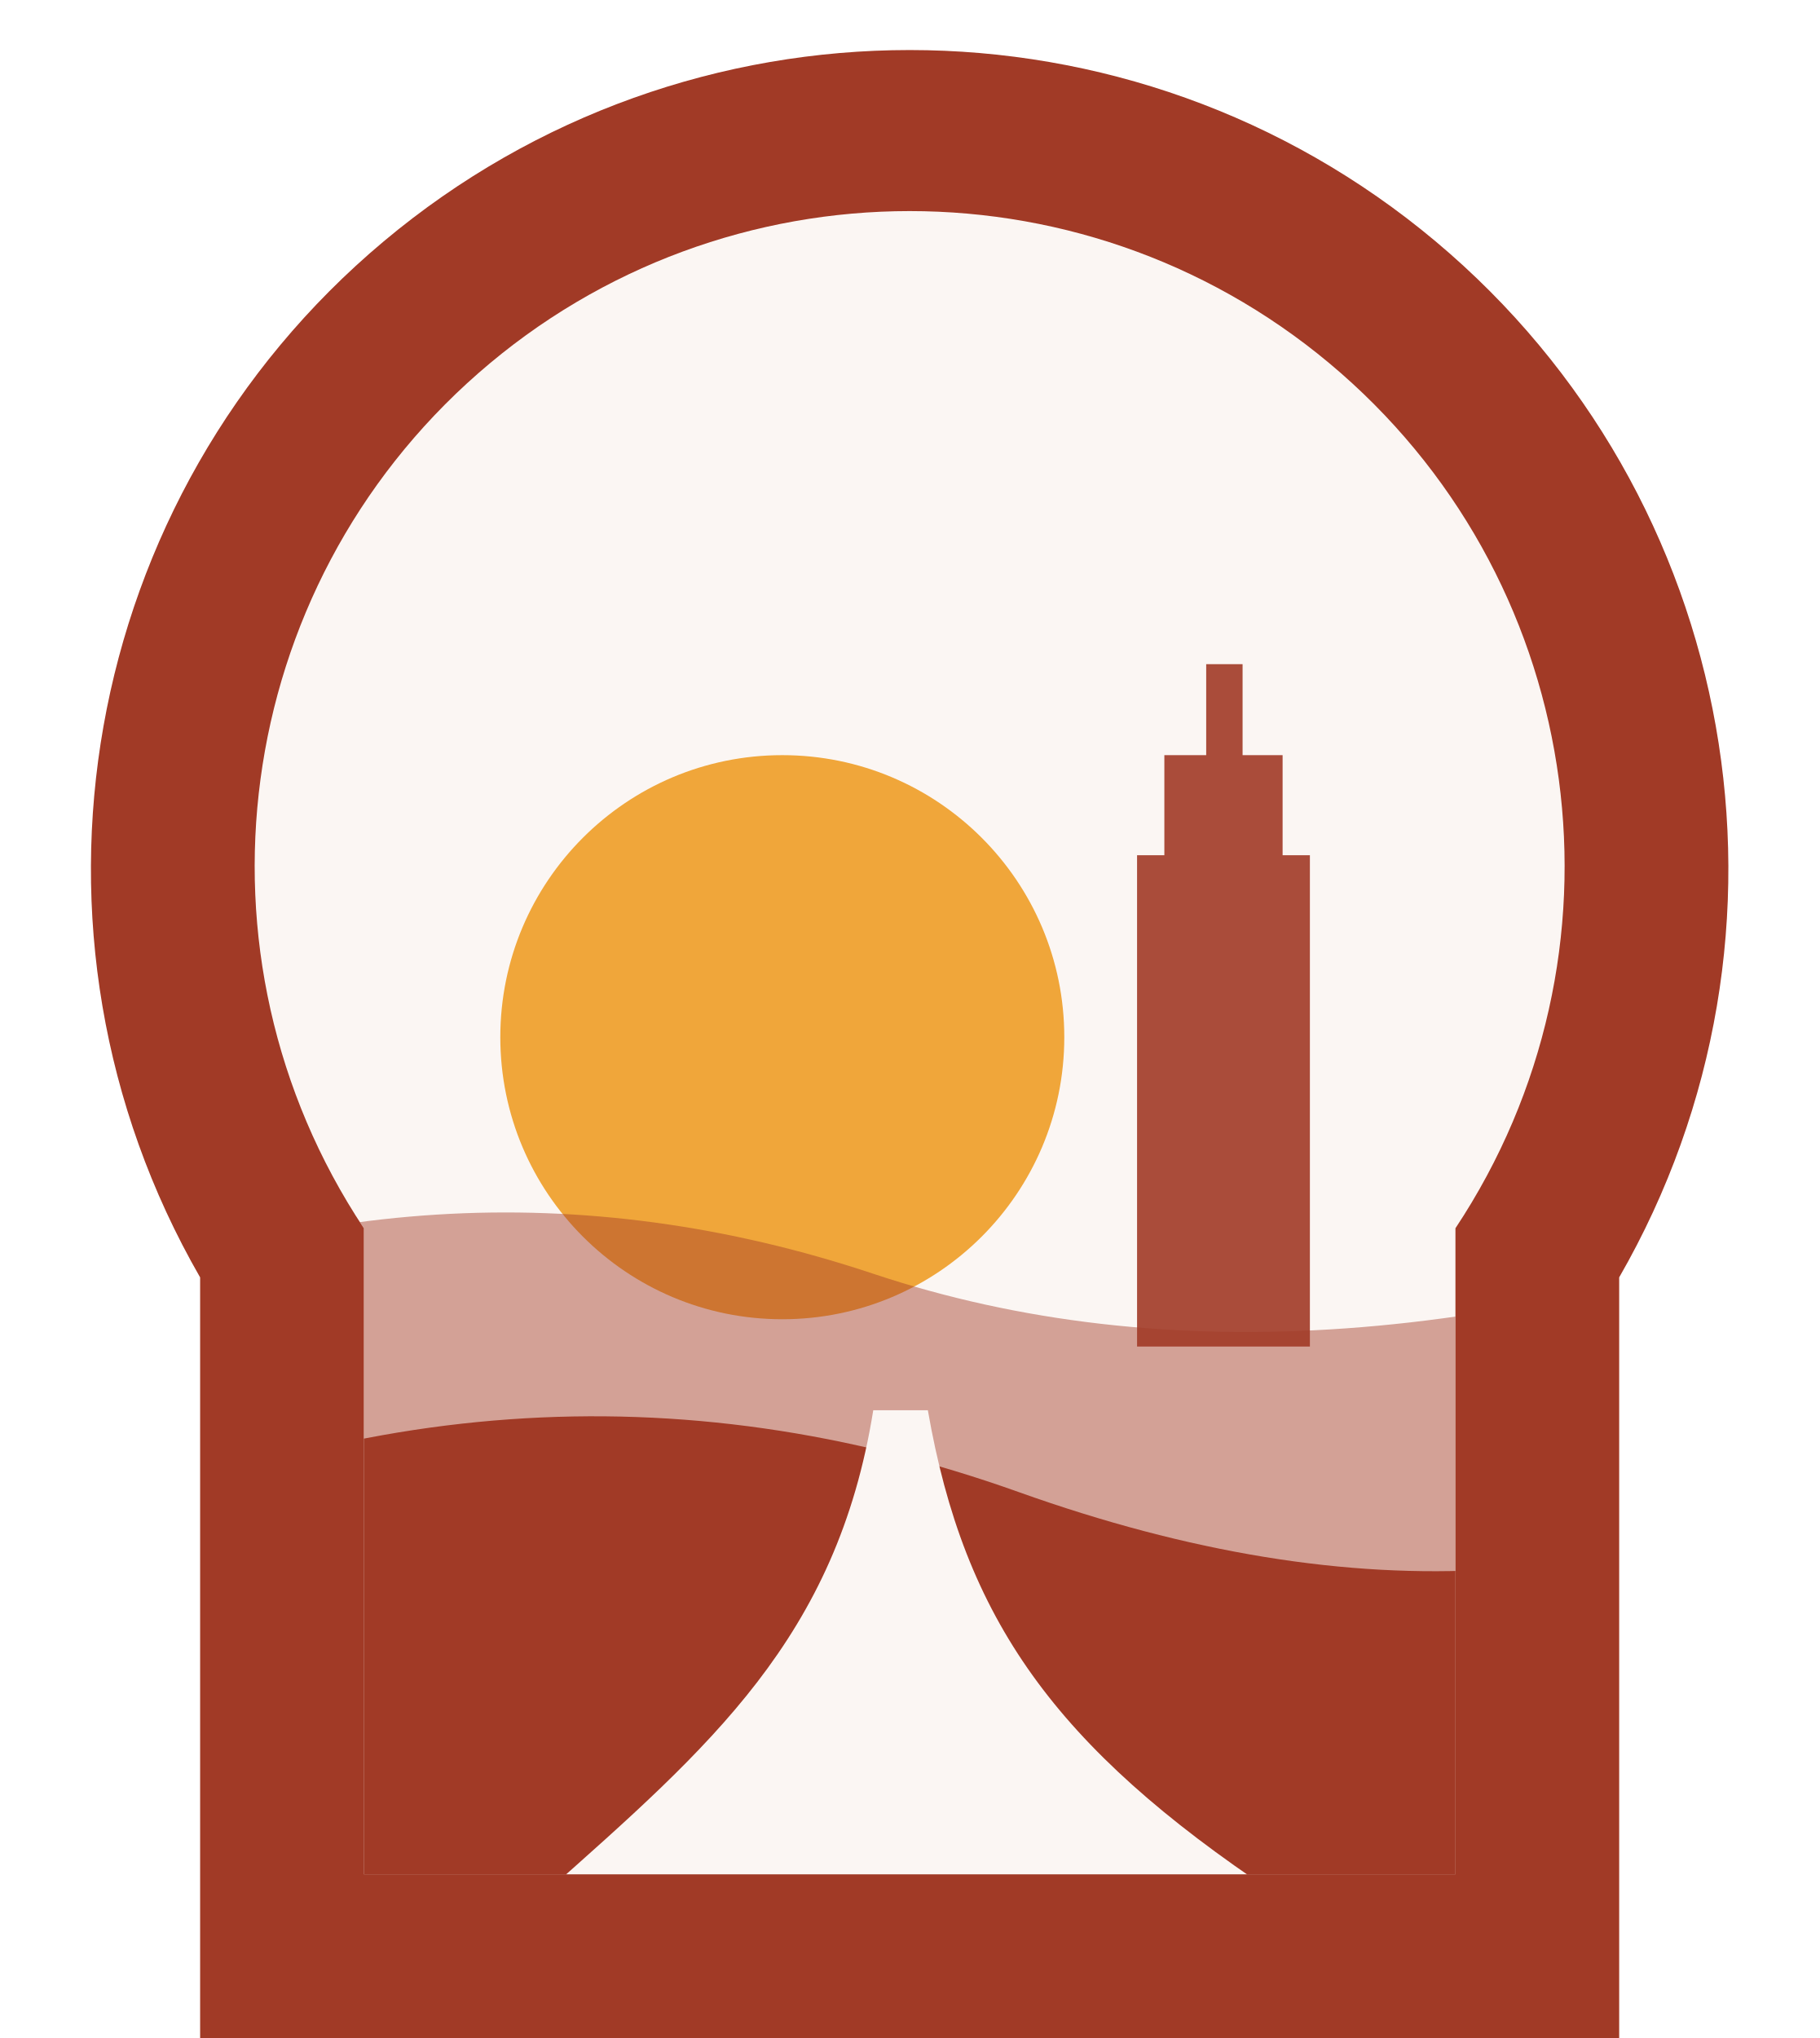
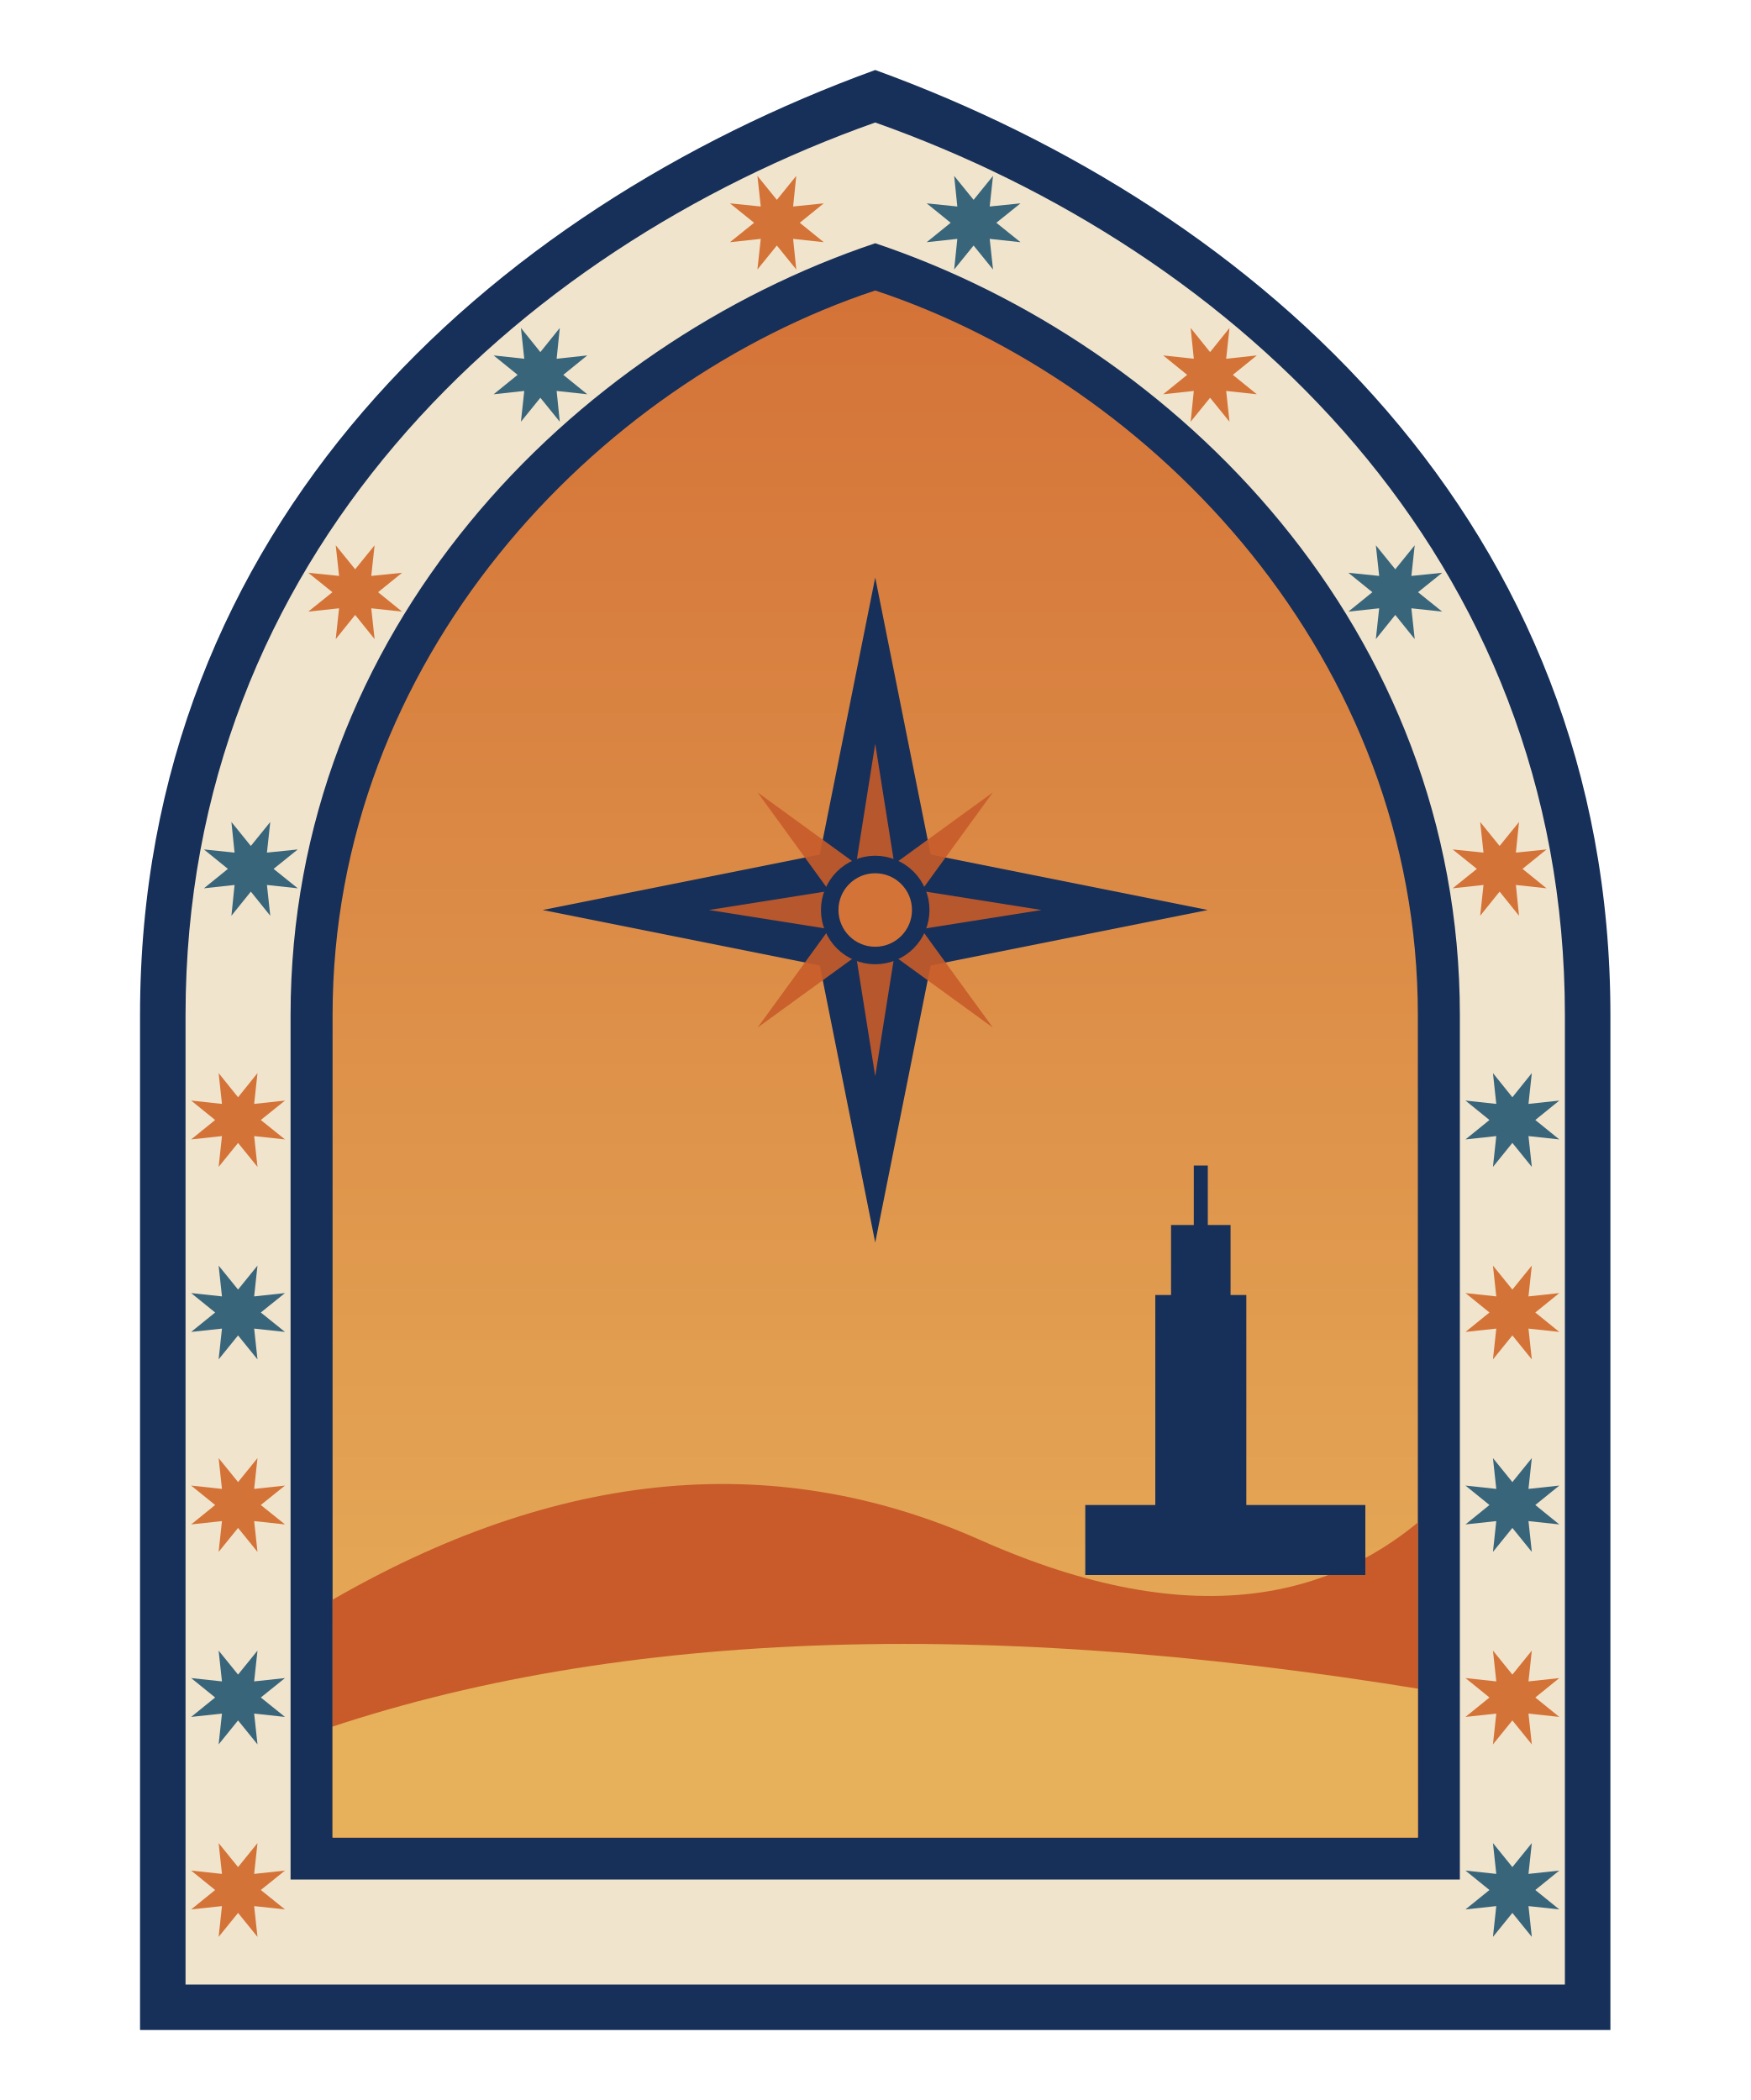
- <svg xmlns="http://www.w3.org/2000/svg" viewBox="0 0 100 112" width="100" height="112">
+ <svg xmlns="http://www.w3.org/2000/svg" viewBox="0 0 100 120">
  <defs>
-     <clipPath id="k-win">
-       <path d="M20 103 V67.5 A36 36 0 1 1 80 67.5 V103 Z" />
+     <linearGradient id="ig" x1="0" y1="0" x2="0" y2="1">
+       <stop offset="0" stop-color="#D47338" />
+       <stop offset="1" stop-color="#E7B05B" />
+     </linearGradient>
+     <clipPath id="ic">
+       <path d="M19 105 V58 C19 37.7 34.0 21.9 50 16.6 C66.0 21.9 81 37.7 81 58 V105 Z" />
    </clipPath>
  </defs>
-   <path d="M11 112 V70.2 A45 45 0 1 1 89 70.2 V112 Z" fill="#A13A26" />
-   <path d="M20 103 V67.5 A36 36 0 1 1 80 67.5 V103 Z" fill="#FBF6F3" />
-   <g clip-path="url(#k-win)">
-     <circle cx="43" cy="57" r="15.5" fill="#F0A63A" />
-     <path d="M62.5 74 V47 h9.5 V74 Z M64 47 V41.5 h6.5 V47 Z M66.3 41.5 V36.5 h2 V41.5 Z" fill="#A13A26" opacity=".9" />
-     <path d="M0 73 Q24 62 48 70 T104 66 V120 H0 Z" fill="#A13A26" opacity=".45" />
-     <path d="M0 86 Q28 72 56 82 T104 79 V120 H0 Z" fill="#A13A26" />
-     <path d="M30 104 C39 96 46 90 48 77.5 L51 77.5 C53 89 58 96 70 104 Z" fill="#FBF6F3" />
+   <path d="M8 116 V58 C8 30.0 28.0 12.0 50 4.0 C72.0 12.0 92 30.0 92 58 V116 Z" fill="#173059" />
+   <path d="M10.6 113.4 V58 C10.6 31.8 29.4 14.3 50 7.0 C70.6 14.3 89.4 31.8 89.4 58 V113.4 Z" fill="#F1E4CC" />
+   <polygon points="16.28,109.11 14.52,108.92 14.71,110.68 13.60,109.31 12.49,110.68 12.68,108.92 10.92,109.11 12.29,108.00 10.92,106.89 12.68,107.08 12.49,105.32 13.60,106.69 14.71,105.32 14.52,107.08 16.28,106.89 14.90,108.00" fill="#D47338" />
+   <polygon points="16.28,98.11 14.52,97.92 14.71,99.68 13.60,98.31 12.49,99.68 12.68,97.92 10.92,98.11 12.29,97.00 10.92,95.89 12.68,96.08 12.49,94.32 13.60,95.69 14.71,94.32 14.52,96.08 16.28,95.89 14.90,97.00" fill="#39657B" />
+   <polygon points="16.28,87.11 14.52,86.92 14.71,88.68 13.60,87.31 12.49,88.68 12.68,86.92 10.92,87.11 12.29,86.00 10.92,84.89 12.68,85.08 12.49,83.32 13.60,84.69 14.71,83.32 14.52,85.08 16.28,84.89 14.90,86.00" fill="#D47338" />
+   <polygon points="16.28,76.11 14.52,75.92 14.71,77.68 13.60,76.31 12.49,77.68 12.68,75.92 10.92,76.11 12.29,75.00 10.92,73.89 12.68,74.08 12.49,72.32 13.60,73.69 14.71,72.32 14.52,74.08 16.28,73.89 14.90,75.00" fill="#39657B" />
+   <polygon points="16.28,65.11 14.52,64.92 14.71,66.68 13.60,65.31 12.49,66.68 12.68,64.92 10.92,65.11 12.29,64.00 10.92,62.89 12.68,63.08 12.49,61.32 13.60,62.70 14.71,61.32 14.52,63.08 16.28,62.89 14.90,64.00" fill="#D47338" />
+   <polygon points="17.01,50.76 15.25,50.57 15.44,52.33 14.33,50.95 13.22,52.33 13.40,50.57 11.65,50.76 13.02,49.65 11.65,48.54 13.40,48.72 13.22,46.97 14.33,48.34 15.44,46.97 15.25,48.72 17.01,48.54 15.63,49.65" fill="#39657B" />
+   <polygon points="22.97,34.95 21.21,34.76 21.40,36.52 20.29,35.14 19.18,36.52 19.37,34.76 17.61,34.95 18.99,33.84 17.61,32.73 19.37,32.91 19.18,31.16 20.29,32.53 21.40,31.16 21.21,32.91 22.97,32.73 21.60,33.84" fill="#D47338" />
+   <polygon points="33.55,22.53 31.80,22.34 31.98,24.10 30.87,22.73 29.76,24.10 29.95,22.34 28.20,22.53 29.57,21.42 28.20,20.31 29.95,20.50 29.76,18.74 30.87,20.12 31.98,18.74 31.80,20.50 33.55,20.31 32.18,21.42" fill="#39657B" />
+   <polygon points="47.06,13.84 45.31,13.65 45.49,15.40 44.38,14.03 43.27,15.40 43.46,13.65 41.70,13.84 43.08,12.73 41.70,11.62 43.46,11.80 43.27,10.05 44.38,11.42 45.49,10.05 45.31,11.80 47.06,11.62 45.69,12.73" fill="#D47338" />
+   <polygon points="58.30,13.84 56.54,13.65 56.73,15.40 55.62,14.03 54.51,15.40 54.69,13.65 52.94,13.84 54.31,12.73 52.94,11.62 54.69,11.80 54.51,10.05 55.62,11.42 56.73,10.05 56.54,11.80 58.30,11.62 56.92,12.73" fill="#39657B" />
+   <polygon points="71.80,22.53 70.05,22.34 70.24,24.10 69.13,22.73 68.02,24.10 68.20,22.34 66.45,22.53 67.82,21.42 66.45,20.31 68.20,20.50 68.02,18.74 69.13,20.12 70.24,18.74 70.05,20.50 71.80,20.31 70.43,21.42" fill="#D47338" />
+   <polygon points="82.39,34.95 80.63,34.76 80.82,36.52 79.71,35.14 78.60,36.52 78.79,34.76 77.03,34.95 78.40,33.84 77.03,32.73 78.79,32.91 78.60,31.16 79.71,32.53 80.82,31.16 80.63,32.91 82.39,32.73 81.01,33.84" fill="#39657B" />
+   <polygon points="88.35,50.76 86.60,50.57 86.78,52.33 85.67,50.95 84.56,52.33 84.75,50.57 82.99,50.76 84.37,49.65 82.99,48.54 84.75,48.72 84.56,46.97 85.67,48.34 86.78,46.97 86.60,48.72 88.35,48.54 86.98,49.65" fill="#D47338" />
+   <polygon points="89.08,65.11 87.32,64.92 87.51,66.68 86.40,65.31 85.29,66.68 85.48,64.92 83.72,65.11 85.09,64.00 83.72,62.89 85.48,63.08 85.29,61.32 86.40,62.70 87.51,61.32 87.32,63.08 89.08,62.89 87.71,64.00" fill="#39657B" />
+   <polygon points="89.08,76.11 87.32,75.92 87.51,77.68 86.40,76.31 85.29,77.68 85.48,75.92 83.72,76.11 85.09,75.00 83.72,73.89 85.48,74.08 85.29,72.32 86.40,73.69 87.51,72.32 87.32,74.08 89.08,73.89 87.71,75.00" fill="#D47338" />
+   <polygon points="89.08,87.11 87.32,86.92 87.51,88.68 86.40,87.31 85.29,88.68 85.48,86.92 83.72,87.11 85.09,86.00 83.72,84.89 85.48,85.08 85.29,83.32 86.40,84.69 87.51,83.32 87.32,85.08 89.08,84.89 87.71,86.00" fill="#39657B" />
+   <polygon points="89.08,98.11 87.32,97.92 87.51,99.68 86.40,98.31 85.29,99.68 85.48,97.92 83.72,98.11 85.09,97.00 83.72,95.89 85.48,96.08 85.29,94.32 86.40,95.69 87.51,94.32 87.32,96.08 89.08,95.89 87.71,97.00" fill="#D47338" />
+   <polygon points="89.08,109.11 87.32,108.92 87.51,110.68 86.40,109.31 85.29,110.68 85.48,108.92 83.72,109.11 85.09,108.00 83.72,106.89 85.48,107.08 85.29,105.32 86.40,106.69 87.51,105.32 87.32,107.08 89.08,106.89 87.71,108.00" fill="#39657B" />
+   <path d="M16.6 107.4 V58 C16.6 36.0 32.7 19.7 50 13.9 C67.3 19.7 83.4 36.0 83.4 58 V107.4 Z" fill="#173059" />
+   <path d="M19 105 V58 C19 37.7 34.0 21.9 50 16.6 C66.0 21.9 81 37.7 81 58 V105 Z" fill="url(#ig)" />
+   <g clip-path="url(#ic)">
+     <path d="M18 92 Q38 80 56 88 T84 84 V110 H18 Z" fill="#C85B29" />
+     <g fill="#173059">
+       <rect x="66" y="74" width="5.2" height="16" />
+       <rect x="66.9" y="70" width="3.4" height="4.4" />
+       <rect x="68.2" y="66.6" width=".8" height="3.6" />
+       <rect x="62" y="86" width="16" height="4" />
+     </g>
+     <path d="M18 99 Q44 90 84 97 V110 H18 Z" fill="#E7B05B" />
  </g>
+   <polygon points="50,33 53.2,49 50,52 46.8,49" fill="#173059" />
+   <polygon points="50,71 46.8,55 50,52 53.2,55" fill="#173059" />
+   <polygon points="31,52 47,48.8 50,52 47,55.2" fill="#173059" />
+   <polygon points="69,52 53,55.2 50,52 53,48.8" fill="#173059" />
+   <polygon points="59.50,52.00 52.63,53.09 56.72,58.72 51.09,54.63 50.00,61.50 48.91,54.63 43.28,58.72 47.37,53.09 40.50,52.00 47.37,50.91 43.28,45.28 48.91,49.37 50.00,42.50 51.09,49.37 56.72,45.28 52.63,50.91" fill="#C85B29" opacity=".9" />
+   <circle cx="50" cy="52" r="2.6" fill="#D47338" stroke="#173059" stroke-width="1" />
</svg>
